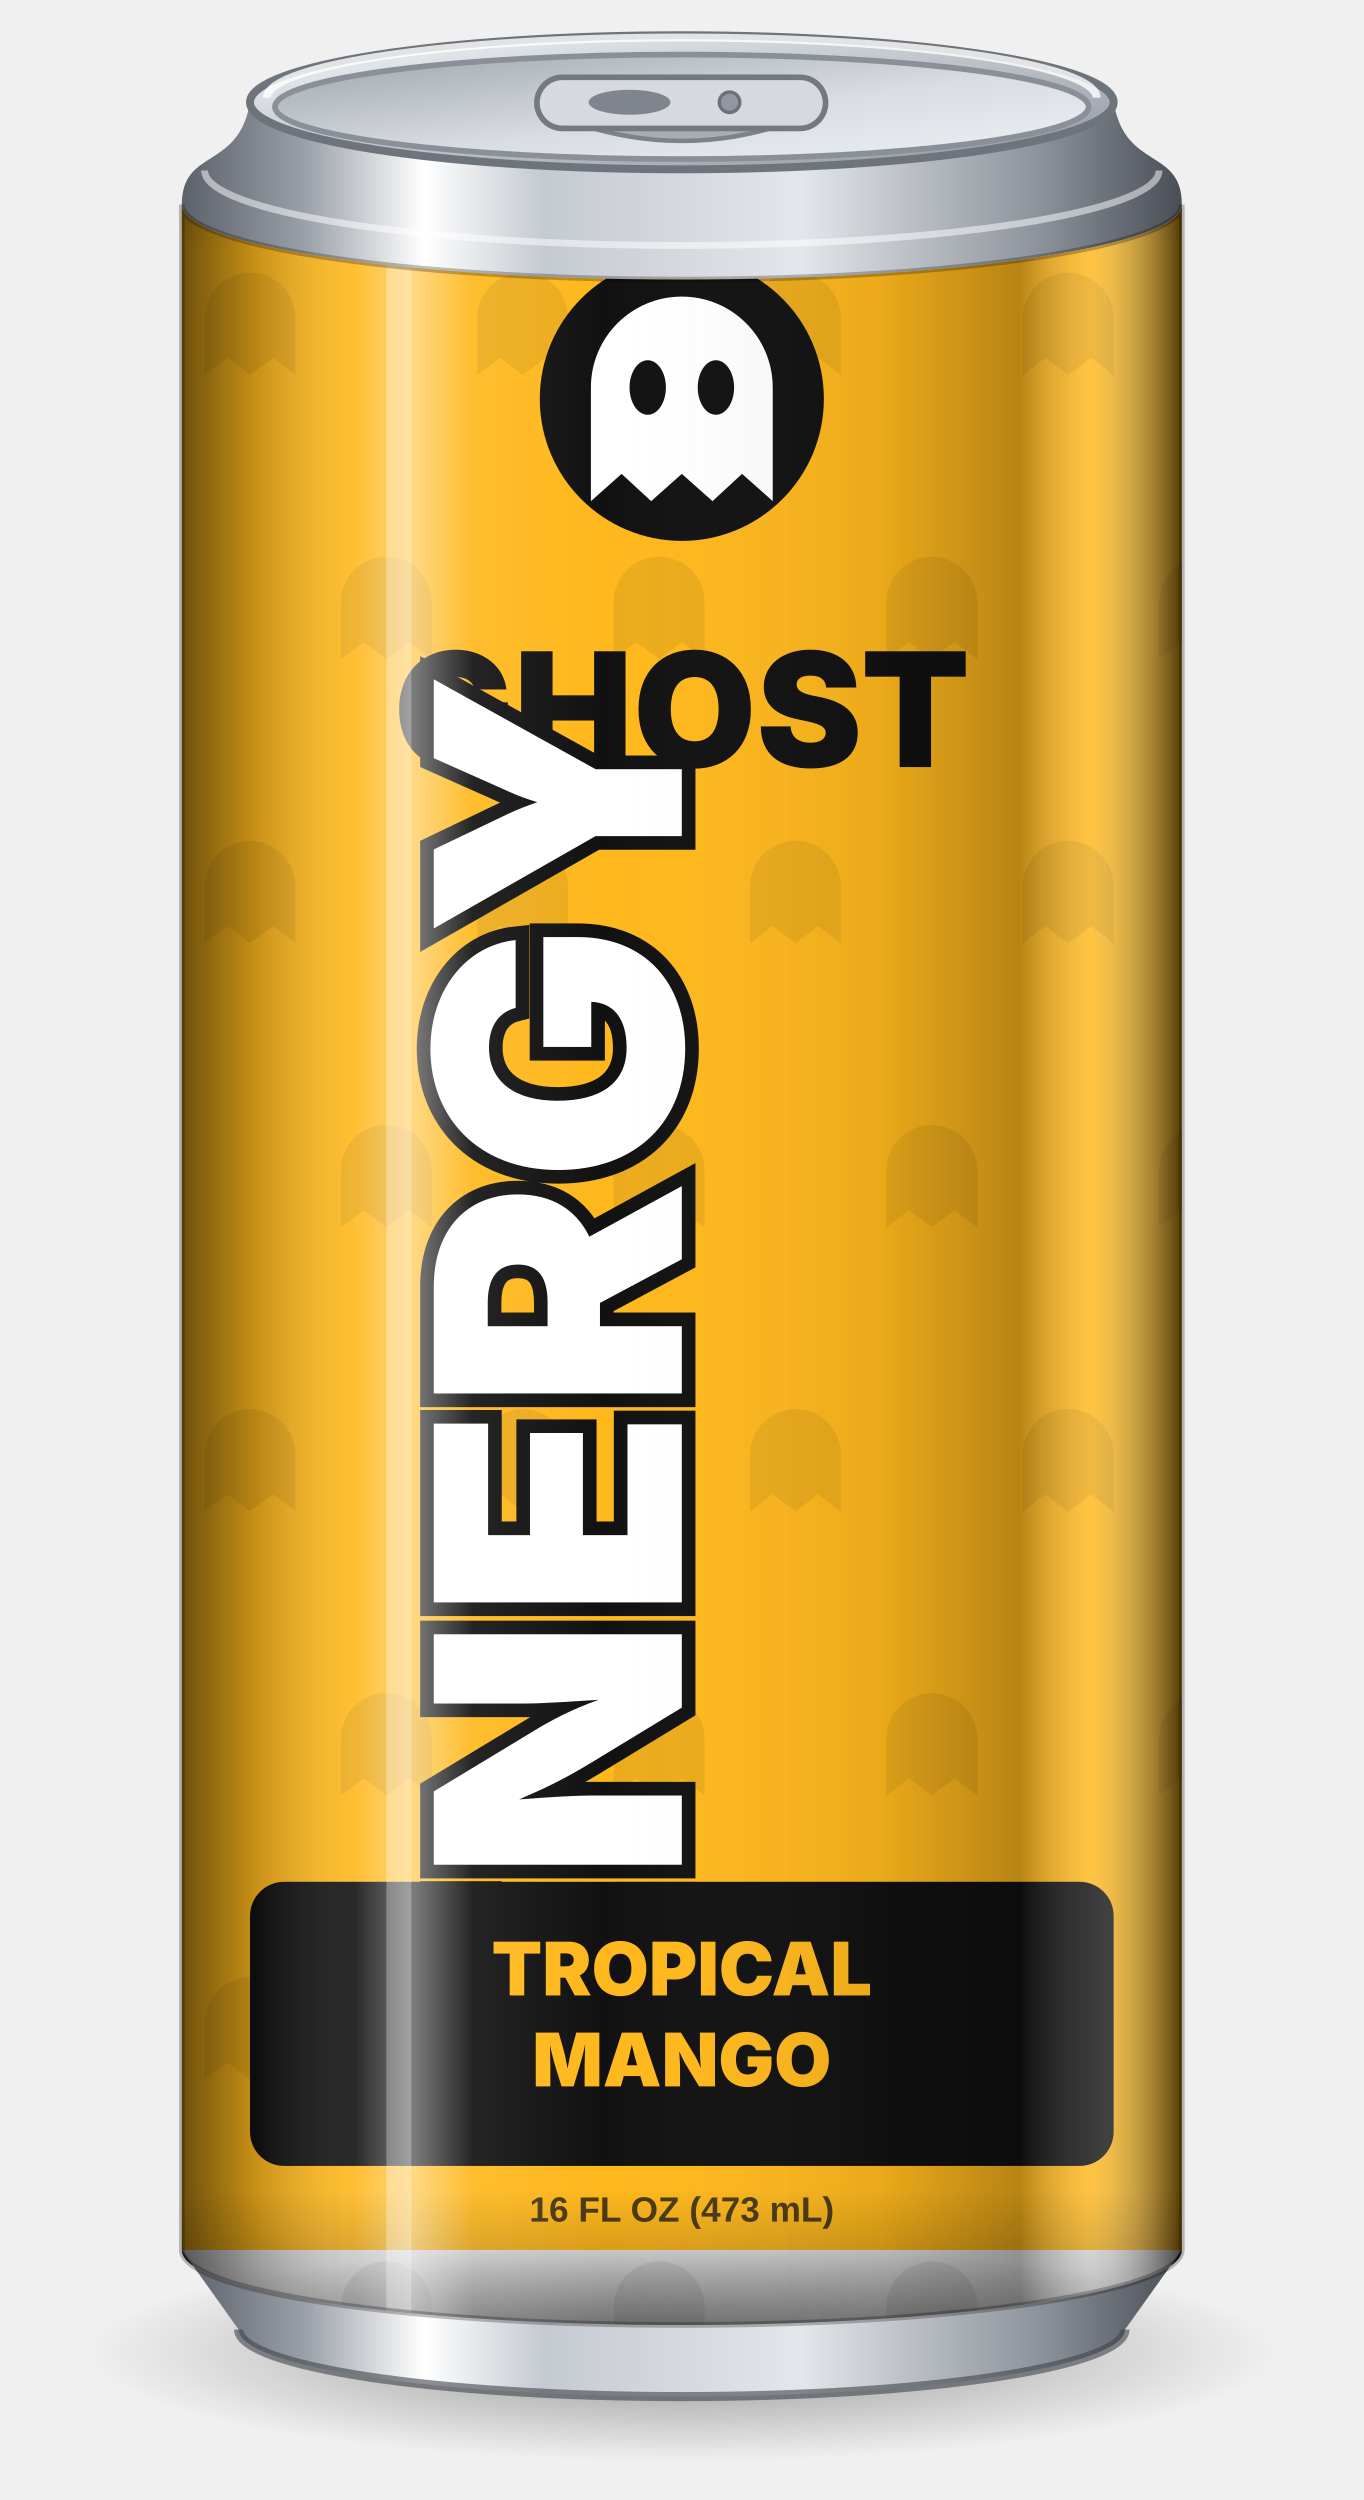
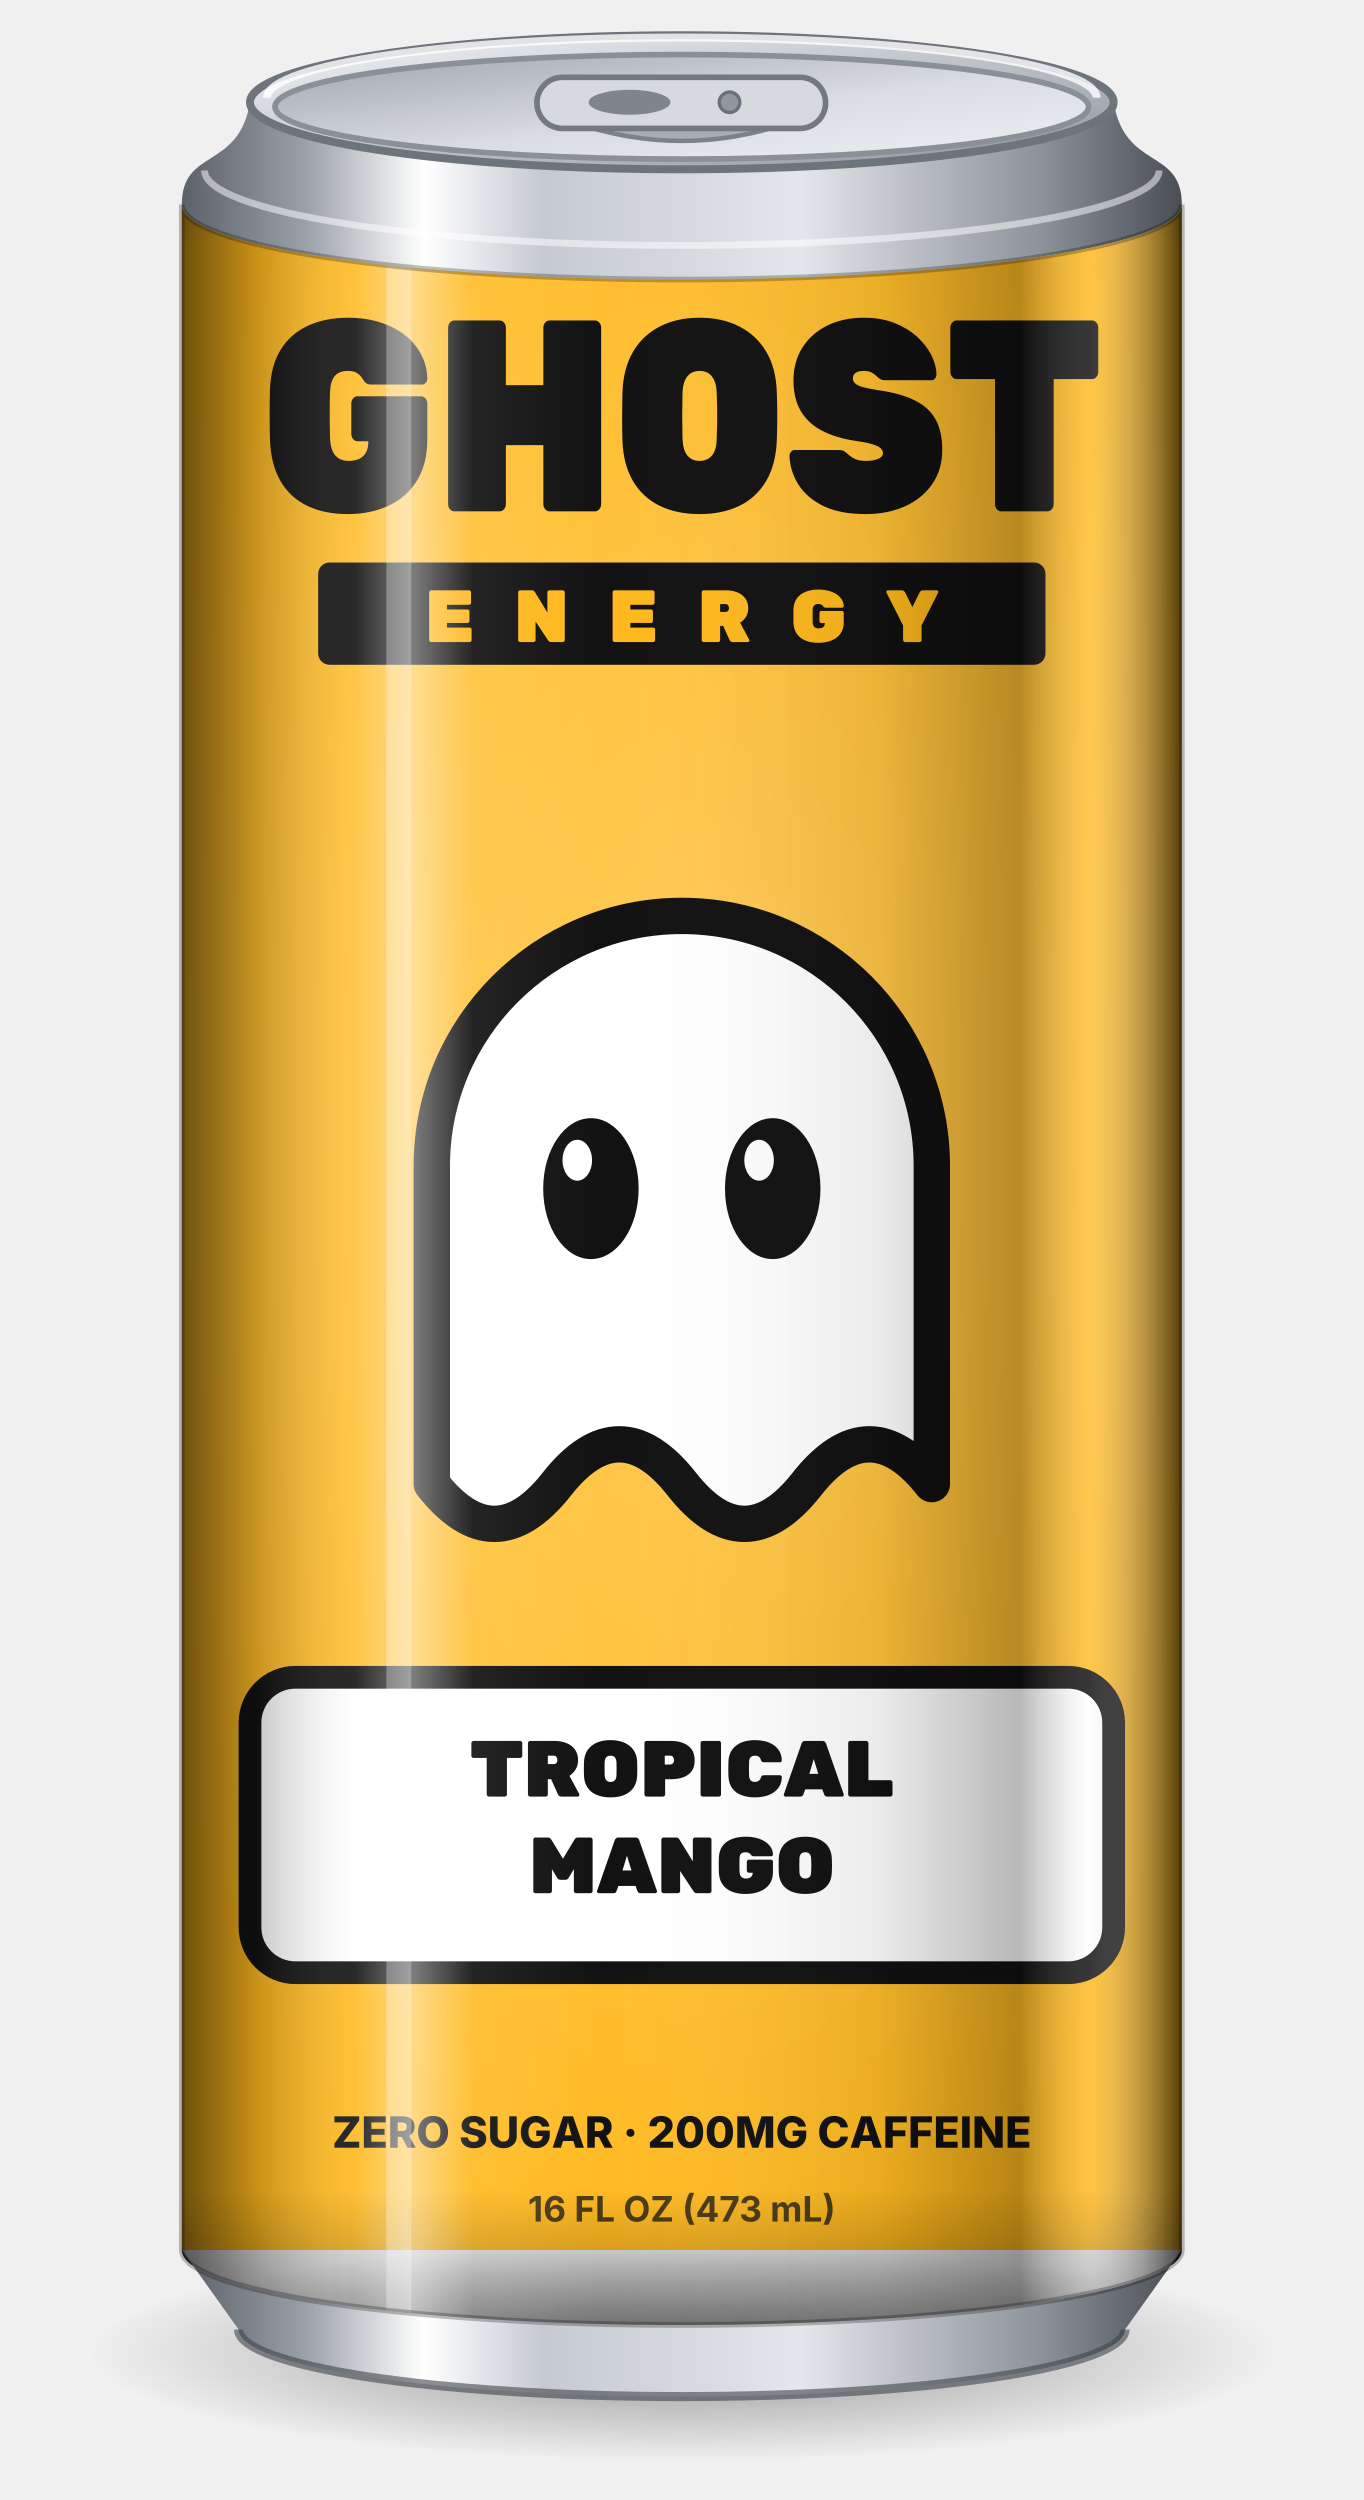
<svg xmlns="http://www.w3.org/2000/svg" viewBox="0 0 120 220" width="120" height="220" role="img" aria-label="Ghost Tropical Mango can, Second Wind art">
  <defs>
    <linearGradient id="shade-ghost-tropical-mango" x1="0" x2="1">
      <stop offset="0" stop-color="#000" stop-opacity="0.55" />
      <stop offset="0.07" stop-color="#000" stop-opacity="0.22" />
      <stop offset="0.17" stop-color="#fff" stop-opacity="0.10" />
      <stop offset="0.23" stop-color="#fff" stop-opacity="0.45" />
      <stop offset="0.29" stop-color="#fff" stop-opacity="0.08" />
      <stop offset="0.42" stop-color="#fff" stop-opacity="0" />
      <stop offset="0.70" stop-color="#000" stop-opacity="0.08" />
      <stop offset="0.84" stop-color="#000" stop-opacity="0.28" />
      <stop offset="0.91" stop-color="#fff" stop-opacity="0.16" />
      <stop offset="1" stop-color="#000" stop-opacity="0.62" />
    </linearGradient>
    <linearGradient id="vshade-ghost-tropical-mango" x1="0" y1="0" x2="0" y2="1">
      <stop offset="0" stop-color="#000" stop-opacity="0.28" />
      <stop offset="0.05" stop-color="#000" stop-opacity="0" />
      <stop offset="0.94" stop-color="#000" stop-opacity="0" />
      <stop offset="1" stop-color="#000" stop-opacity="0.32" />
    </linearGradient>
    <linearGradient id="metal-ghost-tropical-mango" x1="0" x2="1">
      <stop offset="0" stop-color="#5d626b" />
      <stop offset="0.12" stop-color="#9aa0a8" />
      <stop offset="0.24" stop-color="#ffffff" />
      <stop offset="0.36" stop-color="#c5cad1" />
      <stop offset="0.62" stop-color="#e3e6ea" />
      <stop offset="0.86" stop-color="#8d939b" />
      <stop offset="1" stop-color="#4b5058" />
    </linearGradient>
    <linearGradient id="lid-ghost-tropical-mango" x1="0" y1="0" x2="1" y2="1">
      <stop offset="0" stop-color="#f4f6f8" />
      <stop offset="0.5" stop-color="#bfc4cb" />
      <stop offset="1" stop-color="#8e949c" />
    </linearGradient>
    <linearGradient id="well-ghost-tropical-mango" x1="0" y1="0" x2="1" y2="1">
      <stop offset="0" stop-color="#9ea4ac" />
      <stop offset="0.55" stop-color="#d9dde2" />
      <stop offset="1" stop-color="#eef0f3" />
    </linearGradient>
    <radialGradient id="floor-ghost-tropical-mango">
      <stop offset="0" stop-color="#000" stop-opacity="0.4" />
      <stop offset="1" stop-color="#000" stop-opacity="0" />
    </radialGradient>
    <clipPath id="body-ghost-tropical-mango">
      <path d="M16 18 A44.0 6.6 0 0 0 104 18 L104 198 A44.0 6.6 0 0 1 16 198 Z" />
    </clipPath>
  </defs>
  <ellipse cx="60.0" cy="207" rx="52.0" ry="9.6" fill="url(#floor-ghost-tropical-mango)" />
  <path d="M16 198 A44.0 6.6 0 0 0 104 198 L99 205 A39.0 5.9 0 0 1 21 205 Z" fill="url(#metal-ghost-tropical-mango)" />
  <path d="M21 205 A39.0 5.9 0 0 0 99 205" stroke="#3f444b" stroke-width="0.8" fill="none" opacity="0.6" />
  <path d="M16 18 C16 13,21 15,22 9 L98 9 C99 15,104 13,104 18 A44.0 6.6 0 0 1 16 18 Z" fill="url(#metal-ghost-tropical-mango)" />
  <path d="M18 15 A42.0 6.6 0 0 0 102 15" stroke="#fff" stroke-width="0.6" fill="none" opacity="0.5" />
  <g clip-path="url(#body-ghost-tropical-mango)">
    <rect x="16" y="18" width="88" height="180" fill="#ffb81c" />
-     <path d="M18 33 V28 a4 4 0 0 1 8 0 V33 l-2 -1.5 -2 1.5 -2 -1.5 z" fill="#111111" opacity="0.08" />
-     <path d="M42 33 V28 a4 4 0 0 1 8 0 V33 l-2 -1.5 -2 1.5 -2 -1.5 z" fill="#111111" opacity="0.08" />
-     <path d="M66 33 V28 a4 4 0 0 1 8 0 V33 l-2 -1.5 -2 1.5 -2 -1.5 z" fill="#111111" opacity="0.08" />
-     <path d="M90 33 V28 a4 4 0 0 1 8 0 V33 l-2 -1.5 -2 1.5 -2 -1.5 z" fill="#111111" opacity="0.08" />
-     <path d="M30 58 V53 a4 4 0 0 1 8 0 V58 l-2 -1.5 -2 1.5 -2 -1.5 z" fill="#111111" opacity="0.08" />
-     <path d="M54 58 V53 a4 4 0 0 1 8 0 V58 l-2 -1.5 -2 1.5 -2 -1.5 z" fill="#111111" opacity="0.08" />
-     <path d="M78 58 V53 a4 4 0 0 1 8 0 V58 l-2 -1.5 -2 1.5 -2 -1.5 z" fill="#111111" opacity="0.08" />
-     <path d="M102 58 V53 a4 4 0 0 1 8 0 V58 l-2 -1.5 -2 1.5 -2 -1.5 z" fill="#111111" opacity="0.08" />
-     <path d="M18 83 V78 a4 4 0 0 1 8 0 V83 l-2 -1.5 -2 1.5 -2 -1.5 z" fill="#111111" opacity="0.08" />
-     <path d="M42 83 V78 a4 4 0 0 1 8 0 V83 l-2 -1.5 -2 1.5 -2 -1.5 z" fill="#111111" opacity="0.08" />
-     <path d="M66 83 V78 a4 4 0 0 1 8 0 V83 l-2 -1.5 -2 1.5 -2 -1.5 z" fill="#111111" opacity="0.08" />
-     <path d="M90 83 V78 a4 4 0 0 1 8 0 V83 l-2 -1.5 -2 1.5 -2 -1.5 z" fill="#111111" opacity="0.08" />
-     <path d="M30 108 V103 a4 4 0 0 1 8 0 V108 l-2 -1.5 -2 1.5 -2 -1.5 z" fill="#111111" opacity="0.08" />
-     <path d="M54 108 V103 a4 4 0 0 1 8 0 V108 l-2 -1.5 -2 1.5 -2 -1.5 z" fill="#111111" opacity="0.08" />
-     <path d="M78 108 V103 a4 4 0 0 1 8 0 V108 l-2 -1.5 -2 1.5 -2 -1.5 z" fill="#111111" opacity="0.08" />
-     <path d="M102 108 V103 a4 4 0 0 1 8 0 V108 l-2 -1.5 -2 1.5 -2 -1.5 z" fill="#111111" opacity="0.08" />
-     <path d="M18 133 V128 a4 4 0 0 1 8 0 V133 l-2 -1.5 -2 1.5 -2 -1.5 z" fill="#111111" opacity="0.08" />
-     <path d="M42 133 V128 a4 4 0 0 1 8 0 V133 l-2 -1.5 -2 1.5 -2 -1.5 z" fill="#111111" opacity="0.08" />
-     <path d="M66 133 V128 a4 4 0 0 1 8 0 V133 l-2 -1.5 -2 1.5 -2 -1.5 z" fill="#111111" opacity="0.08" />
-     <path d="M90 133 V128 a4 4 0 0 1 8 0 V133 l-2 -1.5 -2 1.5 -2 -1.5 z" fill="#111111" opacity="0.08" />
-     <path d="M30 158 V153 a4 4 0 0 1 8 0 V158 l-2 -1.5 -2 1.5 -2 -1.5 z" fill="#111111" opacity="0.08" />
-     <path d="M54 158 V153 a4 4 0 0 1 8 0 V158 l-2 -1.5 -2 1.5 -2 -1.5 z" fill="#111111" opacity="0.08" />
-     <path d="M78 158 V153 a4 4 0 0 1 8 0 V158 l-2 -1.5 -2 1.5 -2 -1.5 z" fill="#111111" opacity="0.08" />
-     <path d="M102 158 V153 a4 4 0 0 1 8 0 V158 l-2 -1.5 -2 1.5 -2 -1.5 z" fill="#111111" opacity="0.08" />
-     <path d="M18 183 V178 a4 4 0 0 1 8 0 V183 l-2 -1.5 -2 1.5 -2 -1.5 z" fill="#111111" opacity="0.08" />
-     <path d="M42 183 V178 a4 4 0 0 1 8 0 V183 l-2 -1.5 -2 1.5 -2 -1.5 z" fill="#111111" opacity="0.08" />
-     <path d="M66 183 V178 a4 4 0 0 1 8 0 V183 l-2 -1.5 -2 1.5 -2 -1.5 z" fill="#111111" opacity="0.08" />
-     <path d="M90 183 V178 a4 4 0 0 1 8 0 V183 l-2 -1.5 -2 1.5 -2 -1.5 z" fill="#111111" opacity="0.08" />
-     <path d="M30 208 V203 a4 4 0 0 1 8 0 V208 l-2 -1.5 -2 1.5 -2 -1.5 z" fill="#111111" opacity="0.08" />
-     <path d="M54 208 V203 a4 4 0 0 1 8 0 V208 l-2 -1.5 -2 1.5 -2 -1.5 z" fill="#111111" opacity="0.08" />
-     <path d="M78 208 V203 a4 4 0 0 1 8 0 V208 l-2 -1.5 -2 1.5 -2 -1.5 z" fill="#111111" opacity="0.08" />
-     <path d="M102 208 V203 a4 4 0 0 1 8 0 V208 l-2 -1.5 -2 1.5 -2 -1.5 z" fill="#111111" opacity="0.08" />
-     <circle cx="60.0" cy="35.1" r="12.5" fill="#111" />
-     <path d="M52.0 44.1 V34.1 a8 8 0 0 1 16 0 V44.1 l-2.7 -2.4 -2.6 2.4 -2.7 -2.4 -2.7 2.4 -2.6 -2.4 z" fill="#fff" />
-     <ellipse cx="57.0" cy="34.1" rx="1.6" ry="2.4" fill="#111" />
-     <ellipse cx="63.0" cy="34.1" rx="1.6" ry="2.4" fill="#111" />
-     <text x="60.0" y="67.5" font-family="'Arial Black','Inter Black','Helvetica Neue',Arial,sans-serif" font-size="14" font-weight="900" text-anchor="middle" fill="#111" textLength="62.0" lengthAdjust="spacingAndGlyphs">GHOST</text>
-     <g transform="translate(60.0 121.5) rotate(-90)">
-       <text x="0.0" y="0.0" font-family="'Arial Black','Inter Black','Helvetica Neue',Arial,sans-serif" font-size="30" font-weight="900" text-anchor="middle" fill="#fff" textLength="79.2" lengthAdjust="spacingAndGlyphs" stroke="#111" stroke-width="2.4" paint-order="stroke">ENERGY</text>
-     </g>
-     <rect x="22" y="165.6" width="76" height="25" rx="3" fill="#111" />
-     <text x="60.0" y="175.6" font-family="'Arial Black','Inter Black','Helvetica Neue',Arial,sans-serif" font-size="6.5" font-weight="900" text-anchor="middle" fill="#ffb81c">TROPICAL</text>
-     <text x="60.0" y="183.6" font-family="'Arial Black','Inter Black','Helvetica Neue',Arial,sans-serif" font-size="6.5" font-weight="900" text-anchor="middle" fill="#ffb81c">MANGO</text>
-     <text x="60.0" y="195.5" font-family="'Helvetica Neue',Arial,Inter,sans-serif" font-size="3.1" font-weight="700" text-anchor="middle" fill="#111111" opacity="0.75">16 FL OZ (473 mL)</text>
+     <radialGradient id="gh-tropical-mango" cx="0.5" cy="0.45" r="0.6">
+       <stop offset="0" stop-color="#fff" stop-opacity="0.28" />
+       <stop offset="1" stop-color="#fff" stop-opacity="0" />
+     </radialGradient>
+     <rect x="16" y="18" width="88" height="180" fill="url(#gh-tropical-mango)" />
+     <path transform="translate(23.00 45.00) scale(0.8475 1)" d="M8.98 0.24Q6.55 0.24 4.78 -0.48Q3 -1.2 1.99 -2.66Q0.98 -4.13 0.89 -6.36Q0.86 -7.34 0.86 -8.5Q0.86 -9.65 0.89 -10.68Q0.98 -12.82 2 -14.22Q3.02 -15.62 4.82 -16.33Q6.62 -17.04 8.98 -17.04Q10.87 -17.04 12.38 -16.62Q13.9 -16.2 14.98 -15.46Q16.06 -14.71 16.63 -13.74Q17.21 -12.77 17.23 -11.69Q17.23 -11.47 17.08 -11.32Q16.92 -11.16 16.7 -11.16H11.4Q11.14 -11.16 10.98 -11.23Q10.82 -11.3 10.7 -11.42Q10.61 -11.54 10.43 -11.77Q10.25 -12 9.91 -12.18Q9.58 -12.36 8.98 -12.36Q8.09 -12.36 7.63 -11.92Q7.18 -11.47 7.13 -10.56Q7.06 -8.57 7.13 -6.48Q7.18 -5.4 7.68 -4.92Q8.18 -4.44 9.07 -4.44Q9.67 -4.44 10.13 -4.61Q10.58 -4.78 10.85 -5.16Q11.11 -5.54 11.11 -6.14V-6.17H9.98Q9.72 -6.17 9.53 -6.36Q9.34 -6.55 9.34 -6.82V-9.48Q9.34 -9.74 9.53 -9.94Q9.72 -10.13 9.98 -10.13H16.58Q16.85 -10.13 17.04 -9.94Q17.23 -9.74 17.23 -9.48V-6.36Q17.23 -4.2 16.18 -2.74Q15.12 -1.27 13.26 -0.52Q11.4 0.24 8.98 0.24ZM20.04 0Q19.78 0 19.58 -0.18Q19.39 -0.36 19.39 -0.65V-16.15Q19.39 -16.42 19.58 -16.61Q19.78 -16.8 20.04 -16.8H24.74Q25.01 -16.8 25.2 -16.61Q25.39 -16.42 25.39 -16.15V-11.11H29.28V-16.15Q29.28 -16.42 29.47 -16.61Q29.66 -16.8 29.93 -16.8H34.63Q34.9 -16.8 35.09 -16.61Q35.28 -16.42 35.28 -16.15V-0.65Q35.28 -0.38 35.09 -0.19Q34.9 0 34.63 0H29.93Q29.66 0 29.47 -0.19Q29.28 -0.38 29.28 -0.65V-5.83H25.39V-0.65Q25.39 -0.38 25.2 -0.19Q25.01 0 24.74 0ZM45.5 0.24Q43.15 0.24 41.39 -0.48Q39.62 -1.2 38.6 -2.65Q37.58 -4.1 37.49 -6.24Q37.46 -7.22 37.46 -8.33Q37.46 -9.43 37.49 -10.46Q37.58 -12.58 38.59 -14.04Q39.6 -15.5 41.38 -16.27Q43.15 -17.04 45.5 -17.04Q47.86 -17.04 49.63 -16.27Q51.41 -15.5 52.43 -14.04Q53.45 -12.58 53.52 -10.46Q53.57 -9.43 53.57 -8.33Q53.57 -7.22 53.52 -6.24Q53.42 -4.1 52.4 -2.65Q51.38 -1.2 49.62 -0.48Q47.86 0.24 45.5 0.24ZM45.5 -4.44Q46.3 -4.44 46.78 -4.91Q47.26 -5.38 47.28 -6.38Q47.33 -7.42 47.33 -8.42Q47.33 -9.43 47.28 -10.42Q47.26 -11.09 47.03 -11.52Q46.8 -11.95 46.42 -12.16Q46.03 -12.36 45.5 -12.36Q45 -12.36 44.6 -12.16Q44.21 -11.95 43.98 -11.52Q43.75 -11.09 43.73 -10.42Q43.7 -9.43 43.7 -8.42Q43.7 -7.42 43.73 -6.38Q43.78 -5.38 44.24 -4.91Q44.71 -4.44 45.5 -4.44ZM62.74 0.24Q60.07 0.24 58.34 -0.48Q56.62 -1.2 55.75 -2.38Q54.89 -3.55 54.84 -4.87Q54.84 -5.09 55 -5.24Q55.15 -5.4 55.37 -5.4H59.93Q60.31 -5.4 60.52 -5.29Q60.72 -5.18 60.96 -4.99Q61.2 -4.82 61.45 -4.69Q61.7 -4.56 62.03 -4.5Q62.35 -4.44 62.74 -4.44Q63.55 -4.44 64.04 -4.62Q64.54 -4.8 64.54 -5.11Q64.54 -5.4 64.26 -5.59Q63.98 -5.78 63.31 -5.94Q62.64 -6.1 61.44 -6.24Q59.54 -6.5 58.15 -7.13Q56.76 -7.75 56 -8.84Q55.25 -9.94 55.25 -11.52Q55.25 -13.15 56.17 -14.4Q57.1 -15.65 58.74 -16.34Q60.38 -17.04 62.57 -17.04Q64.37 -17.04 65.76 -16.57Q67.15 -16.1 68.11 -15.35Q69.07 -14.59 69.58 -13.73Q70.08 -12.86 70.1 -12.07Q70.1 -11.86 69.95 -11.7Q69.79 -11.54 69.6 -11.54H64.8Q64.46 -11.54 64.26 -11.64Q64.06 -11.74 63.84 -11.93Q63.72 -12.05 63.4 -12.2Q63.07 -12.36 62.57 -12.36Q61.97 -12.36 61.69 -12.18Q61.42 -12 61.42 -11.69Q61.42 -11.47 61.63 -11.28Q61.85 -11.09 62.42 -10.94Q63 -10.8 64.08 -10.66Q66.48 -10.37 67.93 -9.73Q69.38 -9.1 70.04 -8.04Q70.7 -6.98 70.7 -5.42Q70.7 -3.67 69.66 -2.4Q68.62 -1.13 66.82 -0.44Q65.02 0.24 62.74 0.24ZM76.82 0Q76.56 0 76.37 -0.19Q76.18 -0.38 76.18 -0.65V-11.64H72.19Q71.93 -11.64 71.74 -11.83Q71.54 -12.02 71.54 -12.29V-16.15Q71.54 -16.42 71.74 -16.61Q71.93 -16.8 72.19 -16.8H86.26Q86.52 -16.8 86.71 -16.61Q86.9 -16.42 86.9 -16.15V-12.29Q86.9 -12.02 86.71 -11.83Q86.52 -11.64 86.26 -11.64H82.27V-0.65Q82.27 -0.38 82.08 -0.19Q81.89 0 81.62 0Z" fill="#111" />
+     <rect x="28" y="49.5" width="64" height="9" rx="1" fill="#111" />
+     <path transform="translate(37.41 56.50) scale(1 1)" d="M0.53 0Q0.46 0 0.41 -0.05Q0.36 -0.1 0.36 -0.18V-4.37Q0.36 -4.45 0.41 -4.5Q0.46 -4.55 0.53 -4.55H3.87Q3.94 -4.55 3.99 -4.5Q4.04 -4.45 4.04 -4.37V-3.46Q4.04 -3.39 3.99 -3.33Q3.94 -3.28 3.87 -3.28H1.92V-2.87H3.72Q3.8 -2.87 3.85 -2.82Q3.9 -2.77 3.9 -2.7V-1.85Q3.9 -1.78 3.85 -1.73Q3.8 -1.68 3.72 -1.68H1.92V-1.27H3.92Q3.99 -1.27 4.04 -1.22Q4.09 -1.16 4.09 -1.09V-0.18Q4.09 -0.1 4.04 -0.05Q3.99 0 3.92 0ZM8.37 0Q8.3 0 8.24 -0.05Q8.19 -0.1 8.19 -0.18V-4.37Q8.19 -4.45 8.24 -4.5Q8.3 -4.55 8.37 -4.55H9.4Q9.53 -4.55 9.58 -4.49Q9.64 -4.43 9.66 -4.4L10.76 -2.6V-4.37Q10.76 -4.45 10.81 -4.5Q10.86 -4.55 10.94 -4.55H12.11Q12.18 -4.55 12.24 -4.5Q12.29 -4.45 12.29 -4.37V-0.18Q12.29 -0.1 12.24 -0.05Q12.18 0 12.11 0H11.09Q10.96 0 10.9 -0.06Q10.84 -0.12 10.82 -0.15L9.72 -1.81V-0.18Q9.72 -0.1 9.67 -0.05Q9.62 0 9.54 0ZM16.68 0Q16.61 0 16.55 -0.05Q16.5 -0.1 16.5 -0.18V-4.37Q16.5 -4.45 16.55 -4.5Q16.61 -4.55 16.68 -4.55H20.01Q20.08 -4.55 20.14 -4.5Q20.19 -4.45 20.19 -4.37V-3.46Q20.19 -3.39 20.14 -3.33Q20.08 -3.28 20.01 -3.28H18.06V-2.87H19.87Q19.94 -2.87 19.99 -2.82Q20.05 -2.77 20.05 -2.7V-1.85Q20.05 -1.78 19.99 -1.73Q19.94 -1.68 19.87 -1.68H18.06V-1.27H20.06Q20.14 -1.27 20.19 -1.22Q20.24 -1.16 20.24 -1.09V-0.18Q20.24 -0.1 20.19 -0.05Q20.14 0 20.06 0ZM24.51 0Q24.44 0 24.39 -0.05Q24.34 -0.1 24.34 -0.18V-4.37Q24.34 -4.45 24.39 -4.5Q24.44 -4.55 24.51 -4.55H26.44Q27.37 -4.55 27.9 -4.13Q28.43 -3.7 28.43 -2.97Q28.43 -2.53 28.23 -2.21Q28.03 -1.89 27.72 -1.7L28.52 -0.21Q28.54 -0.18 28.54 -0.14Q28.54 -0.08 28.5 -0.04Q28.46 0 28.4 0H27.07Q26.94 0 26.87 -0.07Q26.81 -0.13 26.79 -0.18L26.23 -1.42H25.96V-0.18Q25.96 -0.1 25.91 -0.05Q25.86 0 25.79 0ZM25.96 -2.65H26.44Q26.59 -2.65 26.66 -2.75Q26.74 -2.85 26.74 -2.98Q26.74 -3.11 26.67 -3.23Q26.6 -3.34 26.44 -3.34H25.96ZM34.6 0.07Q33.95 0.07 33.47 -0.13Q32.99 -0.33 32.71 -0.72Q32.44 -1.12 32.41 -1.72Q32.41 -1.99 32.41 -2.3Q32.41 -2.61 32.41 -2.89Q32.44 -3.47 32.72 -3.85Q32.99 -4.23 33.48 -4.42Q33.97 -4.62 34.6 -4.62Q35.12 -4.62 35.53 -4.5Q35.94 -4.39 36.23 -4.19Q36.52 -3.98 36.68 -3.72Q36.83 -3.46 36.84 -3.17Q36.84 -3.11 36.8 -3.06Q36.76 -3.02 36.7 -3.02H35.26Q35.19 -3.02 35.15 -3.04Q35.11 -3.06 35.07 -3.09Q35.05 -3.13 35 -3.19Q34.95 -3.25 34.86 -3.3Q34.77 -3.35 34.6 -3.35Q34.36 -3.35 34.24 -3.23Q34.12 -3.11 34.1 -2.86Q34.09 -2.32 34.1 -1.75Q34.12 -1.46 34.25 -1.33Q34.39 -1.2 34.63 -1.2Q34.79 -1.2 34.92 -1.25Q35.04 -1.29 35.11 -1.4Q35.18 -1.5 35.18 -1.66V-1.67H34.88Q34.81 -1.67 34.75 -1.72Q34.7 -1.77 34.7 -1.85V-2.57Q34.7 -2.64 34.75 -2.69Q34.81 -2.74 34.88 -2.74H36.67Q36.74 -2.74 36.79 -2.69Q36.84 -2.64 36.84 -2.57V-1.72Q36.84 -1.14 36.55 -0.74Q36.27 -0.34 35.77 -0.14Q35.26 0.07 34.6 0.07ZM42.24 0Q42.17 0 42.12 -0.05Q42.06 -0.1 42.06 -0.18V-1.46L40.6 -4.35Q40.59 -4.36 40.59 -4.38Q40.59 -4.39 40.59 -4.41Q40.59 -4.47 40.63 -4.51Q40.67 -4.55 40.73 -4.55H41.95Q42.08 -4.55 42.15 -4.48Q42.21 -4.42 42.23 -4.39L42.88 -3.08L43.53 -4.39Q43.54 -4.42 43.6 -4.48Q43.67 -4.55 43.8 -4.55H45.02Q45.08 -4.55 45.12 -4.51Q45.16 -4.47 45.16 -4.41Q45.16 -4.39 45.16 -4.38Q45.16 -4.36 45.15 -4.35L43.69 -1.46V-0.18Q43.69 -0.1 43.64 -0.05Q43.58 0 43.51 0Z" fill="#ffb81c" />
+     <path d="M38.0 130.6 V102.6 a22 22 0 0 1 44 0 V130.6 q-5.5 -7 -11.0 0 q-5.5 7 -11.0 0 q-5.5 -7 -11.0 0 q-5.5 7 -11.0 0 z" fill="#fff" stroke="#111" stroke-width="3.2" stroke-linejoin="round" />
+     <ellipse cx="52.0" cy="104.6" rx="4.2" ry="6.2" fill="#111" />
+     <ellipse cx="68.0" cy="104.6" rx="4.2" ry="6.2" fill="#111" />
+     <ellipse cx="50.8" cy="102.1" rx="1.3" ry="1.8" fill="#fff" />
+     <ellipse cx="66.8" cy="102.1" rx="1.3" ry="1.8" fill="#fff" />
+     <rect x="22" y="147.6" width="76" height="26.0" rx="4" fill="#fff" stroke="#111" stroke-width="2" />
+     <path transform="translate(41.36 158.10) scale(1 1)" d="M1.66 0Q1.58 0 1.53 -0.06Q1.47 -0.11 1.47 -0.19V-3.4H0.31Q0.23 -3.4 0.18 -3.45Q0.12 -3.51 0.12 -3.58V-4.71Q0.12 -4.79 0.18 -4.84Q0.23 -4.9 0.31 -4.9H4.41Q4.49 -4.9 4.54 -4.84Q4.6 -4.79 4.6 -4.71V-3.58Q4.6 -3.51 4.54 -3.45Q4.49 -3.4 4.41 -3.4H3.25V-0.19Q3.25 -0.11 3.19 -0.06Q3.14 0 3.06 0ZM5.29 0Q5.21 0 5.16 -0.06Q5.1 -0.11 5.1 -0.19V-4.71Q5.1 -4.79 5.16 -4.84Q5.21 -4.9 5.29 -4.9H7.36Q8.37 -4.9 8.94 -4.45Q9.51 -3.99 9.51 -3.2Q9.51 -2.73 9.29 -2.38Q9.08 -2.04 8.75 -1.83L9.61 -0.23Q9.63 -0.19 9.63 -0.15Q9.63 -0.09 9.59 -0.05Q9.54 0 9.48 0H8.04Q7.9 0 7.83 -0.07Q7.76 -0.14 7.74 -0.19L7.14 -1.53H6.85V-0.19Q6.85 -0.11 6.8 -0.06Q6.74 0 6.66 0ZM6.85 -2.86H7.36Q7.53 -2.86 7.61 -2.96Q7.69 -3.07 7.69 -3.21Q7.69 -3.35 7.61 -3.48Q7.54 -3.6 7.36 -3.6H6.85ZM12.37 0.07Q11.68 0.07 11.17 -0.14Q10.65 -0.35 10.36 -0.77Q10.06 -1.2 10.03 -1.82Q10.02 -2.11 10.02 -2.43Q10.02 -2.75 10.03 -3.05Q10.06 -3.67 10.35 -4.1Q10.65 -4.52 11.16 -4.75Q11.68 -4.97 12.37 -4.97Q13.05 -4.97 13.57 -4.75Q14.09 -4.52 14.39 -4.1Q14.69 -3.67 14.71 -3.05Q14.72 -2.75 14.72 -2.43Q14.72 -2.11 14.71 -1.82Q14.68 -1.2 14.38 -0.77Q14.08 -0.35 13.57 -0.14Q13.05 0.07 12.37 0.07ZM12.37 -1.29Q12.6 -1.29 12.74 -1.43Q12.88 -1.57 12.89 -1.86Q12.9 -2.16 12.9 -2.46Q12.9 -2.75 12.89 -3.04Q12.88 -3.23 12.81 -3.36Q12.75 -3.49 12.63 -3.55Q12.52 -3.6 12.37 -3.6Q12.22 -3.6 12.11 -3.55Q11.99 -3.49 11.92 -3.36Q11.86 -3.23 11.85 -3.04Q11.84 -2.75 11.84 -2.46Q11.84 -2.16 11.85 -1.86Q11.87 -1.57 12 -1.43Q12.14 -1.29 12.37 -1.29ZM15.54 0Q15.46 0 15.41 -0.06Q15.35 -0.11 15.35 -0.19V-4.71Q15.35 -4.79 15.41 -4.84Q15.46 -4.9 15.54 -4.9H17.66Q18.3 -4.9 18.77 -4.71Q19.24 -4.53 19.51 -4.15Q19.77 -3.77 19.77 -3.19Q19.77 -2.6 19.51 -2.24Q19.24 -1.87 18.77 -1.7Q18.3 -1.53 17.66 -1.53H17.17V-0.19Q17.17 -0.11 17.12 -0.06Q17.06 0 16.98 0ZM17.14 -2.82H17.63Q17.74 -2.82 17.84 -2.91Q17.95 -3 17.95 -3.2Q17.95 -3.33 17.88 -3.46Q17.82 -3.6 17.63 -3.6H17.14ZM20.48 0Q20.4 0 20.34 -0.06Q20.29 -0.11 20.29 -0.19V-4.71Q20.29 -4.79 20.34 -4.84Q20.4 -4.9 20.48 -4.9H21.9Q21.98 -4.9 22.04 -4.84Q22.09 -4.79 22.09 -4.71V-0.19Q22.09 -0.11 22.04 -0.06Q21.98 0 21.9 0ZM25.08 0.07Q24.41 0.07 23.89 -0.13Q23.37 -0.32 23.07 -0.74Q22.76 -1.16 22.74 -1.83Q22.73 -2.11 22.73 -2.44Q22.73 -2.77 22.74 -3.07Q22.76 -3.72 23.08 -4.14Q23.39 -4.56 23.91 -4.77Q24.43 -4.97 25.08 -4.97Q25.53 -4.97 25.95 -4.87Q26.36 -4.77 26.7 -4.55Q27.03 -4.33 27.23 -3.99Q27.43 -3.65 27.44 -3.18Q27.44 -3.12 27.39 -3.07Q27.35 -3.02 27.29 -3.02H25.86Q25.75 -3.02 25.69 -3.07Q25.64 -3.12 25.6 -3.23Q25.52 -3.45 25.39 -3.53Q25.26 -3.6 25.07 -3.6Q24.84 -3.6 24.71 -3.48Q24.57 -3.36 24.56 -3.04Q24.54 -2.46 24.56 -1.86Q24.57 -1.54 24.71 -1.42Q24.84 -1.29 25.07 -1.29Q25.26 -1.29 25.39 -1.38Q25.53 -1.46 25.6 -1.67Q25.63 -1.79 25.69 -1.83Q25.75 -1.88 25.86 -1.88H27.29Q27.35 -1.88 27.39 -1.83Q27.44 -1.79 27.44 -1.72Q27.43 -1.25 27.23 -0.91Q27.03 -0.57 26.7 -0.35Q26.36 -0.13 25.95 -0.03Q25.53 0.07 25.08 0.07ZM27.76 0Q27.7 0 27.65 -0.05Q27.61 -0.09 27.61 -0.15Q27.61 -0.18 27.62 -0.2L29.18 -4.67Q29.2 -4.75 29.27 -4.82Q29.35 -4.9 29.49 -4.9H31.01Q31.15 -4.9 31.23 -4.82Q31.3 -4.75 31.33 -4.67L32.89 -0.2Q32.89 -0.18 32.89 -0.15Q32.89 -0.09 32.85 -0.05Q32.8 0 32.74 0H31.44Q31.31 0 31.25 -0.06Q31.19 -0.12 31.17 -0.18L31 -0.64H29.5L29.33 -0.18Q29.31 -0.12 29.25 -0.06Q29.2 0 29.06 0ZM29.86 -2H30.65L30.25 -3.3ZM33.47 0Q33.39 0 33.33 -0.06Q33.28 -0.11 33.28 -0.19V-4.71Q33.28 -4.79 33.33 -4.84Q33.39 -4.9 33.47 -4.9H34.87Q34.94 -4.9 35 -4.84Q35.06 -4.79 35.06 -4.71V-1.44H37Q37.07 -1.44 37.13 -1.38Q37.18 -1.32 37.18 -1.25V-0.19Q37.18 -0.11 37.13 -0.06Q37.07 0 37 0Z" fill="#111" />
+     <path transform="translate(46.54 166.60) scale(1 1)" d="M0.57 0Q0.5 0 0.44 -0.06Q0.39 -0.11 0.39 -0.19V-4.71Q0.39 -4.79 0.44 -4.84Q0.5 -4.9 0.57 -4.9H1.68Q1.82 -4.9 1.89 -4.82Q1.96 -4.75 1.98 -4.71L3 -3.03L4.01 -4.71Q4.03 -4.75 4.1 -4.82Q4.17 -4.9 4.31 -4.9H5.42Q5.5 -4.9 5.55 -4.84Q5.61 -4.79 5.61 -4.71V-0.19Q5.61 -0.11 5.55 -0.06Q5.5 0 5.42 0H4.15Q4.07 0 4.02 -0.06Q3.96 -0.11 3.96 -0.19V-2.11L3.5 -1.35Q3.46 -1.29 3.41 -1.24Q3.35 -1.18 3.24 -1.18H2.75Q2.65 -1.18 2.59 -1.24Q2.53 -1.29 2.49 -1.35L2.03 -2.11V-0.19Q2.03 -0.11 1.97 -0.06Q1.92 0 1.84 0ZM6.15 0Q6.08 0 6.04 -0.05Q5.99 -0.09 5.99 -0.15Q5.99 -0.18 6 -0.2L7.56 -4.67Q7.58 -4.75 7.66 -4.82Q7.74 -4.9 7.88 -4.9H9.39Q9.53 -4.9 9.61 -4.82Q9.69 -4.75 9.71 -4.67L11.27 -0.2Q11.28 -0.18 11.28 -0.15Q11.28 -0.09 11.23 -0.05Q11.19 0 11.12 0H9.83Q9.7 0 9.64 -0.06Q9.58 -0.12 9.55 -0.18L9.39 -0.64H7.88L7.71 -0.18Q7.69 -0.12 7.64 -0.06Q7.58 0 7.44 0ZM8.24 -2H9.03L8.63 -3.3ZM11.85 0Q11.77 0 11.72 -0.06Q11.66 -0.11 11.66 -0.19V-4.71Q11.66 -4.79 11.72 -4.84Q11.77 -4.9 11.85 -4.9H12.96Q13.1 -4.9 13.16 -4.84Q13.22 -4.77 13.24 -4.74L14.43 -2.8V-4.71Q14.43 -4.79 14.48 -4.84Q14.54 -4.9 14.62 -4.9H15.88Q15.96 -4.9 16.02 -4.84Q16.07 -4.79 16.07 -4.71V-0.19Q16.07 -0.11 16.02 -0.06Q15.96 0 15.88 0H14.78Q14.64 0 14.57 -0.07Q14.51 -0.13 14.49 -0.16L13.31 -1.95V-0.19Q13.31 -0.11 13.25 -0.06Q13.2 0 13.12 0ZM19.07 0.07Q18.37 0.07 17.85 -0.14Q17.33 -0.35 17.04 -0.78Q16.74 -1.2 16.72 -1.85Q16.71 -2.14 16.71 -2.48Q16.71 -2.81 16.72 -3.12Q16.74 -3.74 17.04 -4.15Q17.34 -4.56 17.86 -4.76Q18.39 -4.97 19.07 -4.97Q19.63 -4.97 20.07 -4.85Q20.51 -4.73 20.83 -4.51Q21.14 -4.29 21.31 -4.01Q21.48 -3.72 21.48 -3.41Q21.48 -3.35 21.44 -3.3Q21.39 -3.25 21.33 -3.25H19.78Q19.71 -3.25 19.66 -3.28Q19.61 -3.3 19.58 -3.33Q19.55 -3.37 19.5 -3.43Q19.45 -3.5 19.35 -3.55Q19.25 -3.6 19.07 -3.6Q18.82 -3.6 18.68 -3.48Q18.55 -3.35 18.54 -3.08Q18.52 -2.5 18.54 -1.89Q18.55 -1.57 18.7 -1.44Q18.84 -1.29 19.1 -1.29Q19.28 -1.29 19.41 -1.34Q19.54 -1.39 19.62 -1.5Q19.7 -1.62 19.7 -1.79V-1.8H19.37Q19.29 -1.8 19.24 -1.85Q19.18 -1.91 19.18 -1.99V-2.77Q19.18 -2.84 19.24 -2.9Q19.29 -2.95 19.37 -2.95H21.29Q21.37 -2.95 21.43 -2.9Q21.48 -2.84 21.48 -2.77V-1.85Q21.48 -1.23 21.18 -0.8Q20.87 -0.37 20.32 -0.15Q19.78 0.07 19.07 0.07ZM24.33 0.07Q23.64 0.07 23.12 -0.14Q22.61 -0.35 22.31 -0.77Q22.02 -1.2 21.99 -1.82Q21.98 -2.11 21.98 -2.43Q21.98 -2.75 21.99 -3.05Q22.02 -3.67 22.31 -4.1Q22.6 -4.52 23.12 -4.75Q23.64 -4.97 24.33 -4.97Q25.01 -4.97 25.53 -4.75Q26.05 -4.52 26.34 -4.1Q26.64 -3.67 26.66 -3.05Q26.68 -2.75 26.68 -2.43Q26.68 -2.11 26.66 -1.82Q26.64 -1.2 26.34 -0.77Q26.04 -0.35 25.53 -0.14Q25.01 0.07 24.33 0.07ZM24.33 -1.29Q24.56 -1.29 24.7 -1.43Q24.84 -1.57 24.84 -1.86Q24.86 -2.16 24.86 -2.46Q24.86 -2.75 24.84 -3.04Q24.84 -3.23 24.77 -3.36Q24.7 -3.49 24.59 -3.55Q24.48 -3.6 24.33 -3.6Q24.18 -3.6 24.06 -3.55Q23.95 -3.49 23.88 -3.36Q23.81 -3.23 23.81 -3.04Q23.8 -2.75 23.8 -2.46Q23.8 -2.16 23.81 -1.86Q23.82 -1.57 23.96 -1.43Q24.09 -1.29 24.33 -1.29Z" fill="#111" />
+     <path transform="translate(29.23 189.00) scale(1 1)" d="M0.2 0V-0.37L1.28 -1.86Q1.39 -2.01 1.52 -2.16Q1.66 -2.32 1.8 -2.47L1.84 -2.26Q1.65 -2.24 1.46 -2.23Q1.27 -2.23 1.08 -2.23H0.2V-2.76H2.38V-2.39L1.32 -0.94Q1.21 -0.78 1.06 -0.62Q0.92 -0.46 0.78 -0.3L0.73 -0.51Q0.94 -0.53 1.14 -0.53Q1.35 -0.53 1.55 -0.53H2.38V0ZM2.79 0V-2.76H4.71V-2.23H3.45V-1.66H4.61V-1.14H3.45V-0.53H4.71V0ZM5.11 0V-2.76H6.24Q6.56 -2.76 6.78 -2.65Q7.01 -2.54 7.13 -2.33Q7.25 -2.13 7.25 -1.85Q7.25 -1.56 7.13 -1.36Q7 -1.16 6.77 -1.06Q6.54 -0.95 6.23 -0.95H5.5V-1.47H6.11Q6.26 -1.47 6.36 -1.51Q6.47 -1.55 6.52 -1.63Q6.57 -1.72 6.57 -1.85Q6.57 -1.98 6.52 -2.06Q6.47 -2.15 6.36 -2.19Q6.26 -2.23 6.1 -2.23H5.77V0ZM6.63 0 5.96 -1.26H6.66L7.35 0ZM8.88 0.04Q8.51 0.04 8.21 -0.13Q7.91 -0.29 7.74 -0.61Q7.56 -0.93 7.56 -1.38Q7.56 -1.84 7.74 -2.15Q7.91 -2.47 8.21 -2.64Q8.51 -2.8 8.88 -2.8Q9.25 -2.8 9.55 -2.64Q9.85 -2.47 10.02 -2.15Q10.2 -1.84 10.2 -1.38Q10.2 -0.93 10.02 -0.61Q9.85 -0.29 9.55 -0.13Q9.25 0.04 8.88 0.04ZM8.88 -0.54Q9.08 -0.54 9.23 -0.63Q9.37 -0.73 9.45 -0.92Q9.53 -1.11 9.53 -1.38Q9.53 -1.66 9.45 -1.84Q9.37 -2.03 9.23 -2.13Q9.08 -2.23 8.88 -2.23Q8.68 -2.23 8.54 -2.13Q8.39 -2.03 8.31 -1.84Q8.23 -1.66 8.23 -1.38Q8.23 -1.11 8.31 -0.92Q8.39 -0.73 8.54 -0.64Q8.68 -0.54 8.88 -0.54ZM12.46 0.04Q12.12 0.04 11.86 -0.07Q11.61 -0.17 11.46 -0.38Q11.32 -0.59 11.31 -0.91H11.94Q11.95 -0.78 12.02 -0.69Q12.08 -0.6 12.19 -0.55Q12.31 -0.51 12.46 -0.51Q12.59 -0.51 12.69 -0.54Q12.79 -0.58 12.84 -0.65Q12.89 -0.71 12.89 -0.8Q12.89 -0.88 12.84 -0.94Q12.8 -0.99 12.7 -1.04Q12.6 -1.08 12.45 -1.11L12.15 -1.18Q11.8 -1.26 11.59 -1.45Q11.39 -1.63 11.39 -1.95Q11.39 -2.2 11.53 -2.4Q11.67 -2.59 11.91 -2.7Q12.15 -2.8 12.46 -2.8Q12.78 -2.8 13.02 -2.69Q13.26 -2.58 13.39 -2.39Q13.52 -2.2 13.52 -1.94H12.89Q12.88 -2.09 12.77 -2.17Q12.66 -2.26 12.46 -2.26Q12.33 -2.26 12.24 -2.22Q12.15 -2.19 12.11 -2.13Q12.06 -2.07 12.06 -1.99Q12.06 -1.91 12.11 -1.85Q12.16 -1.79 12.26 -1.75Q12.35 -1.71 12.47 -1.68L12.71 -1.63Q12.91 -1.58 13.07 -1.51Q13.23 -1.44 13.33 -1.34Q13.44 -1.23 13.5 -1.1Q13.56 -0.97 13.56 -0.8Q13.56 -0.54 13.43 -0.35Q13.29 -0.16 13.05 -0.06Q12.81 0.04 12.46 0.04ZM15.07 0.04Q14.72 0.04 14.46 -0.09Q14.2 -0.22 14.05 -0.44Q13.9 -0.67 13.9 -0.98V-2.76H14.56V-1.04Q14.56 -0.89 14.62 -0.78Q14.69 -0.66 14.8 -0.6Q14.92 -0.54 15.07 -0.54Q15.22 -0.54 15.34 -0.6Q15.45 -0.66 15.52 -0.78Q15.58 -0.89 15.58 -1.04V-2.76H16.24V-0.98Q16.24 -0.67 16.09 -0.44Q15.94 -0.22 15.68 -0.09Q15.42 0.04 15.07 0.04ZM17.93 0.04Q17.54 0.04 17.24 -0.13Q16.94 -0.31 16.77 -0.62Q16.6 -0.94 16.6 -1.38Q16.6 -1.83 16.78 -2.15Q16.96 -2.47 17.26 -2.63Q17.55 -2.8 17.92 -2.8Q18.16 -2.8 18.37 -2.73Q18.57 -2.66 18.73 -2.54Q18.89 -2.41 18.99 -2.24Q19.09 -2.07 19.12 -1.86H18.46Q18.43 -1.95 18.39 -2.02Q18.34 -2.08 18.27 -2.13Q18.21 -2.18 18.12 -2.2Q18.04 -2.23 17.93 -2.23Q17.73 -2.23 17.59 -2.13Q17.44 -2.03 17.36 -1.84Q17.27 -1.65 17.27 -1.39Q17.27 -1.12 17.35 -0.93Q17.43 -0.74 17.58 -0.64Q17.73 -0.54 17.94 -0.54Q18.12 -0.54 18.25 -0.6Q18.38 -0.66 18.45 -0.77Q18.52 -0.89 18.52 -1.04L18.64 -1.03H17.96V-1.51H19.15V-1.14Q19.15 -0.77 18.99 -0.51Q18.84 -0.24 18.56 -0.1Q18.29 0.04 17.93 0.04ZM19.4 0 20.32 -2.76H21.2L22.15 0H21.41L21.03 -1.21Q20.94 -1.51 20.85 -1.85Q20.76 -2.19 20.68 -2.56H20.82Q20.74 -2.19 20.66 -1.85Q20.58 -1.51 20.5 -1.21L20.13 0ZM20.03 -0.59V-1.09H21.52V-0.59ZM22.45 0V-2.76H23.58Q23.89 -2.76 24.12 -2.65Q24.35 -2.54 24.47 -2.33Q24.59 -2.13 24.59 -1.85Q24.59 -1.56 24.47 -1.36Q24.34 -1.16 24.11 -1.06Q23.88 -0.95 23.56 -0.95H22.84V-1.47H23.45Q23.6 -1.47 23.7 -1.51Q23.81 -1.55 23.86 -1.63Q23.91 -1.72 23.91 -1.85Q23.91 -1.98 23.86 -2.06Q23.81 -2.15 23.7 -2.19Q23.6 -2.23 23.44 -2.23H23.11V0ZM23.97 0 23.3 -1.26H24L24.69 0ZM26.25 -0.96Q26.1 -0.96 26 -1.06Q25.9 -1.16 25.9 -1.31Q25.9 -1.46 26 -1.56Q26.1 -1.66 26.25 -1.66Q26.4 -1.66 26.5 -1.56Q26.6 -1.46 26.6 -1.31Q26.6 -1.16 26.5 -1.06Q26.4 -0.96 26.25 -0.96ZM27.96 0V-0.47L28.97 -1.36Q29.08 -1.46 29.16 -1.55Q29.24 -1.64 29.28 -1.73Q29.33 -1.81 29.33 -1.92Q29.33 -2.03 29.28 -2.12Q29.23 -2.2 29.14 -2.24Q29.05 -2.29 28.93 -2.29Q28.82 -2.29 28.73 -2.24Q28.64 -2.2 28.59 -2.11Q28.55 -2.02 28.55 -1.89H27.92Q27.92 -2.17 28.05 -2.38Q28.18 -2.58 28.41 -2.69Q28.63 -2.8 28.94 -2.8Q29.25 -2.8 29.48 -2.7Q29.71 -2.59 29.84 -2.4Q29.96 -2.22 29.96 -1.97Q29.96 -1.81 29.9 -1.66Q29.84 -1.5 29.68 -1.32Q29.51 -1.13 29.21 -0.87L28.87 -0.55V-0.53H30V0ZM31.49 0.04Q31.13 0.04 30.87 -0.13Q30.61 -0.3 30.47 -0.62Q30.33 -0.93 30.33 -1.38Q30.33 -1.83 30.47 -2.15Q30.61 -2.46 30.87 -2.63Q31.13 -2.8 31.49 -2.8Q31.86 -2.8 32.12 -2.63Q32.38 -2.46 32.52 -2.14Q32.65 -1.83 32.65 -1.38Q32.65 -0.93 32.52 -0.62Q32.38 -0.3 32.12 -0.13Q31.86 0.04 31.49 0.04ZM31.49 -0.5Q31.65 -0.5 31.76 -0.6Q31.87 -0.7 31.92 -0.9Q31.98 -1.1 31.98 -1.38Q31.98 -1.67 31.92 -1.86Q31.87 -2.06 31.76 -2.17Q31.65 -2.27 31.49 -2.27Q31.34 -2.27 31.23 -2.17Q31.12 -2.06 31.06 -1.86Q31 -1.67 31 -1.38Q31 -1.1 31.06 -0.9Q31.12 -0.7 31.23 -0.6Q31.34 -0.5 31.49 -0.5ZM34.12 0.04Q33.75 0.04 33.5 -0.13Q33.24 -0.3 33.1 -0.62Q32.96 -0.93 32.96 -1.38Q32.96 -1.83 33.1 -2.15Q33.24 -2.46 33.5 -2.63Q33.75 -2.8 34.12 -2.8Q34.49 -2.8 34.75 -2.63Q35.01 -2.46 35.14 -2.14Q35.28 -1.83 35.28 -1.38Q35.28 -0.93 35.14 -0.62Q35.01 -0.3 34.75 -0.13Q34.49 0.04 34.12 0.04ZM34.12 -0.5Q34.28 -0.5 34.39 -0.6Q34.5 -0.7 34.55 -0.9Q34.61 -1.1 34.61 -1.38Q34.61 -1.67 34.55 -1.86Q34.5 -2.06 34.39 -2.17Q34.28 -2.27 34.12 -2.27Q33.96 -2.27 33.86 -2.17Q33.75 -2.06 33.69 -1.86Q33.63 -1.67 33.63 -1.38Q33.63 -1.1 33.69 -0.9Q33.75 -0.7 33.85 -0.6Q33.96 -0.5 34.12 -0.5ZM35.65 0V-2.76H36.67L37.02 -1.69Q37.05 -1.59 37.09 -1.43Q37.13 -1.27 37.17 -1.08Q37.21 -0.89 37.24 -0.72Q37.27 -0.55 37.29 -0.42H37.17Q37.19 -0.55 37.22 -0.72Q37.25 -0.89 37.29 -1.08Q37.33 -1.27 37.37 -1.43Q37.41 -1.59 37.44 -1.69L37.78 -2.76H38.81V0H38.15V-1.19Q38.15 -1.28 38.15 -1.43Q38.15 -1.58 38.16 -1.75Q38.16 -1.92 38.17 -2.09Q38.17 -2.26 38.17 -2.41H38.21Q38.18 -2.25 38.13 -2.07Q38.09 -1.9 38.05 -1.73Q38 -1.56 37.96 -1.42Q37.92 -1.28 37.9 -1.19L37.5 0H36.96L36.56 -1.19Q36.53 -1.28 36.49 -1.42Q36.45 -1.56 36.4 -1.73Q36.36 -1.89 36.31 -2.07Q36.27 -2.25 36.23 -2.41H36.28Q36.28 -2.27 36.29 -2.09Q36.29 -1.92 36.29 -1.75Q36.3 -1.58 36.3 -1.43Q36.31 -1.29 36.31 -1.19V0ZM40.5 0.04Q40.11 0.04 39.81 -0.13Q39.51 -0.31 39.34 -0.62Q39.17 -0.94 39.17 -1.38Q39.17 -1.83 39.35 -2.15Q39.53 -2.47 39.82 -2.63Q40.12 -2.8 40.49 -2.8Q40.73 -2.8 40.94 -2.73Q41.14 -2.66 41.3 -2.54Q41.46 -2.41 41.56 -2.24Q41.66 -2.07 41.69 -1.86H41.02Q41 -1.95 40.95 -2.02Q40.91 -2.08 40.84 -2.13Q40.78 -2.18 40.69 -2.2Q40.61 -2.23 40.5 -2.23Q40.3 -2.23 40.15 -2.13Q40 -2.03 39.92 -1.84Q39.84 -1.65 39.84 -1.39Q39.84 -1.12 39.92 -0.93Q40 -0.74 40.15 -0.64Q40.3 -0.54 40.5 -0.54Q40.69 -0.54 40.82 -0.6Q40.95 -0.66 41.02 -0.77Q41.08 -0.89 41.08 -1.04L41.21 -1.03H40.53V-1.51H41.72V-1.14Q41.72 -0.77 41.56 -0.51Q41.4 -0.24 41.13 -0.1Q40.85 0.04 40.5 0.04ZM44.17 0.04Q43.8 0.04 43.5 -0.13Q43.21 -0.29 43.03 -0.61Q42.86 -0.93 42.86 -1.38Q42.86 -1.84 43.04 -2.15Q43.21 -2.47 43.51 -2.64Q43.8 -2.8 44.17 -2.8Q44.42 -2.8 44.63 -2.73Q44.84 -2.67 45 -2.54Q45.16 -2.41 45.26 -2.22Q45.36 -2.03 45.39 -1.79H44.73Q44.71 -1.89 44.67 -1.97Q44.62 -2.05 44.55 -2.11Q44.48 -2.17 44.39 -2.2Q44.3 -2.23 44.19 -2.23Q43.99 -2.23 43.84 -2.13Q43.69 -2.03 43.61 -1.84Q43.53 -1.65 43.53 -1.38Q43.53 -1.1 43.61 -0.92Q43.69 -0.73 43.84 -0.63Q43.99 -0.54 44.18 -0.54Q44.3 -0.54 44.39 -0.57Q44.48 -0.6 44.55 -0.65Q44.62 -0.71 44.67 -0.79Q44.71 -0.87 44.73 -0.98H45.39Q45.38 -0.79 45.29 -0.61Q45.2 -0.43 45.05 -0.28Q44.89 -0.14 44.67 -0.05Q44.45 0.04 44.17 0.04ZM45.62 0 46.55 -2.76H47.42L48.37 0H47.64L47.26 -1.21Q47.16 -1.51 47.08 -1.85Q46.99 -2.19 46.9 -2.56H47.05Q46.97 -2.19 46.89 -1.85Q46.81 -1.51 46.72 -1.21L46.35 0ZM46.25 -0.59V-1.09H47.75V-0.59ZM48.68 0V-2.76H50.56V-2.23H49.33V-1.53H50.44V-1.01H49.33V0ZM50.9 0V-2.76H52.78V-2.23H51.56V-1.53H52.66V-1.01H51.56V0ZM53.13 0V-2.76H55.04V-2.23H53.78V-1.66H54.94V-1.14H53.78V-0.53H55.04V0ZM56.1 -2.76V0H55.44V-2.76ZM56.53 0V-2.76H57.25L58.02 -1.52Q58.09 -1.39 58.17 -1.26Q58.24 -1.13 58.31 -0.96Q58.38 -0.8 58.45 -0.59H58.39Q58.38 -0.75 58.37 -0.93Q58.35 -1.12 58.35 -1.29Q58.34 -1.47 58.34 -1.59V-2.76H59.01V0H58.29L57.58 -1.14Q57.48 -1.3 57.41 -1.44Q57.33 -1.58 57.25 -1.75Q57.18 -1.91 57.07 -2.14H57.15Q57.16 -1.94 57.17 -1.75Q57.19 -1.56 57.19 -1.41Q57.2 -1.25 57.2 -1.14V0ZM59.44 0V-2.76H61.36V-2.23H60.09V-1.66H61.26V-1.14H60.09V-0.53H61.35V0Z" fill="#111111" />
+     <text x="60.0" y="195.5" font-family="inter" font-size="3.1" font-weight="700" text-anchor="middle" fill="#111111" opacity="0.75">16 FL OZ (473 mL)</text>
    <rect x="16" y="11.4" width="88" height="193.2" fill="url(#vshade-ghost-tropical-mango)" />
    <rect x="16" y="11.4" width="88" height="193.2" fill="url(#shade-ghost-tropical-mango)" />
    <rect x="34.0" y="11.4" width="2.2" height="193.2" fill="#fff" opacity="0.3" />
  </g>
  <path d="M16 18 A44.0 6.6 0 0 0 104 18 L104 198 A44.0 6.6 0 0 1 16 198 Z" fill="none" stroke="#000" stroke-opacity="0.25" stroke-width="0.5" />
  <ellipse cx="60.0" cy="9" rx="38.0" ry="5.9" fill="url(#lid-ghost-tropical-mango)" stroke="#6e747c" stroke-width="0.7" />
  <ellipse cx="60.0" cy="9.4" rx="35.8" ry="4.6" fill="url(#well-ghost-tropical-mango)" stroke="#8a9098" stroke-width="0.5" />
  <path d="M50.6 10.8 q9.4 3.2 18.8 0 l-2.5 -2.1 h-13.8 z" fill="#a9aeb5" stroke="#7c828a" stroke-width="0.4" />
  <path d="M49.5 6.8 h20.9 a2.2 2.2 0 0 1 0 4.5 h-20.9 a2.2 2.2 0 0 1 0 -4.5 z" fill="#d6dade" stroke="#737981" stroke-width="0.5" />
  <ellipse cx="55.4" cy="9" rx="3.6" ry="1.1" fill="#7f858d" />
  <circle cx="64.2" cy="9" r="0.9" fill="#9097a0" stroke="#6b717a" stroke-width="0.3" />
  <path d="M23.5 8.6 A36.5 5.3 0 0 1 96.5 8.6" stroke="#fff" stroke-width="0.7" fill="none" opacity="0.8" />
</svg>
